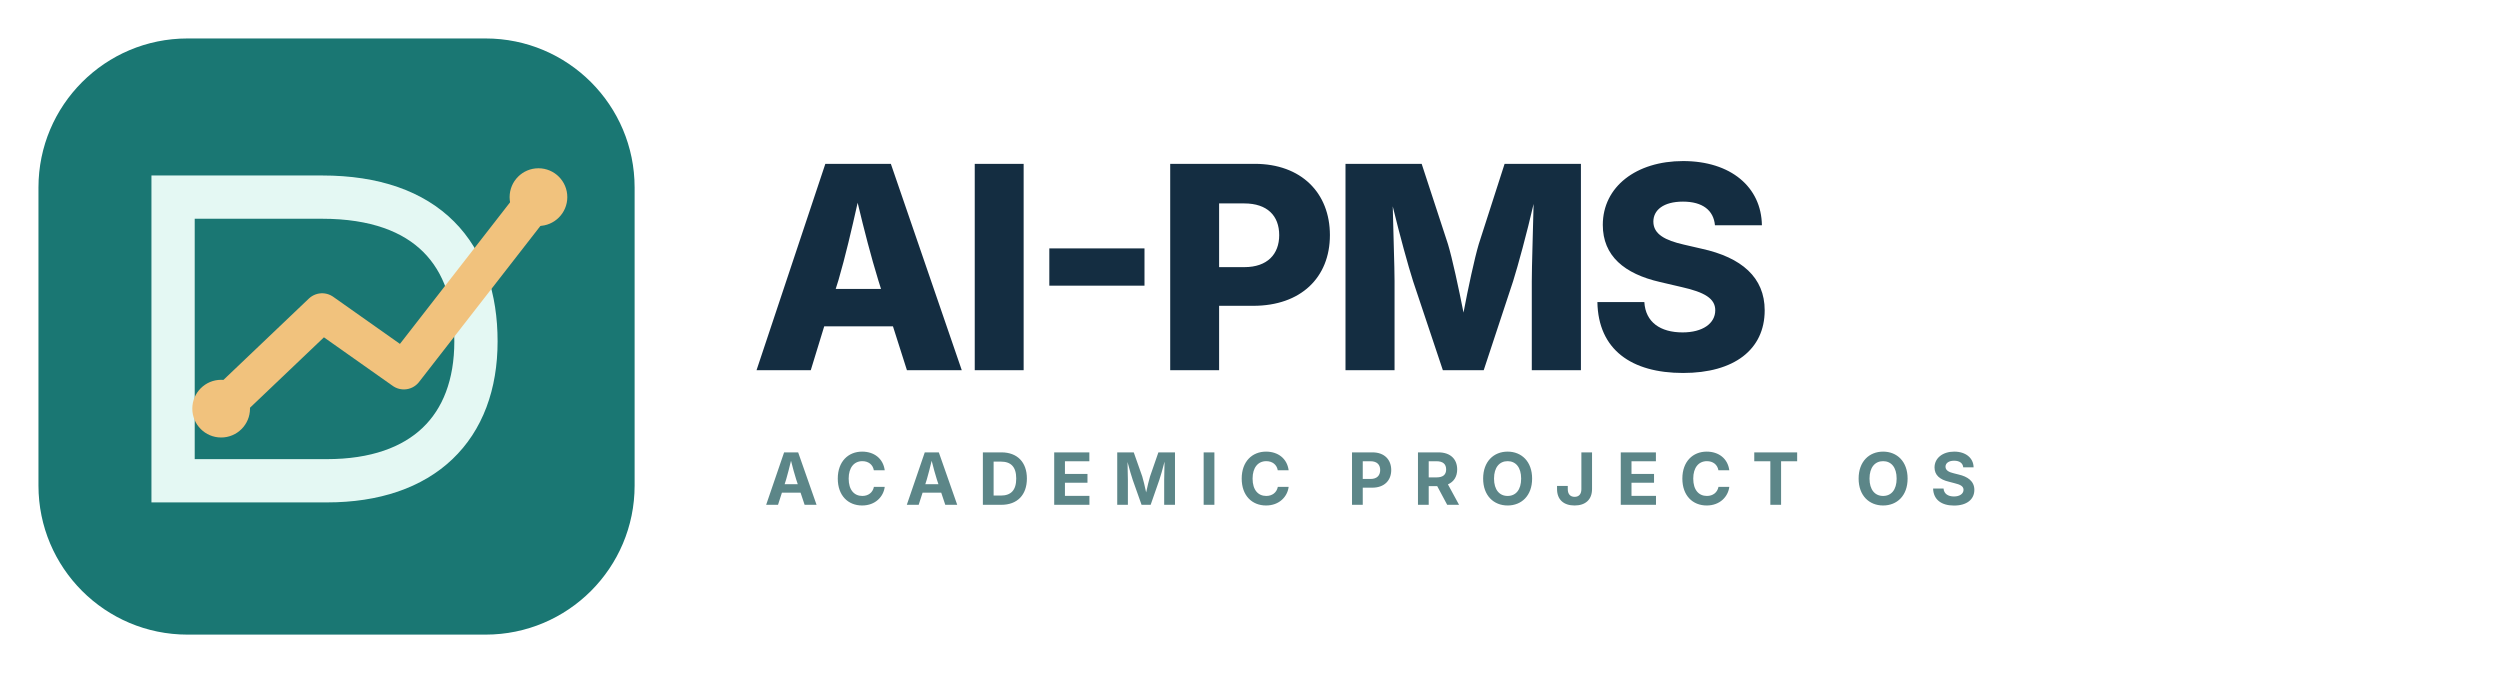
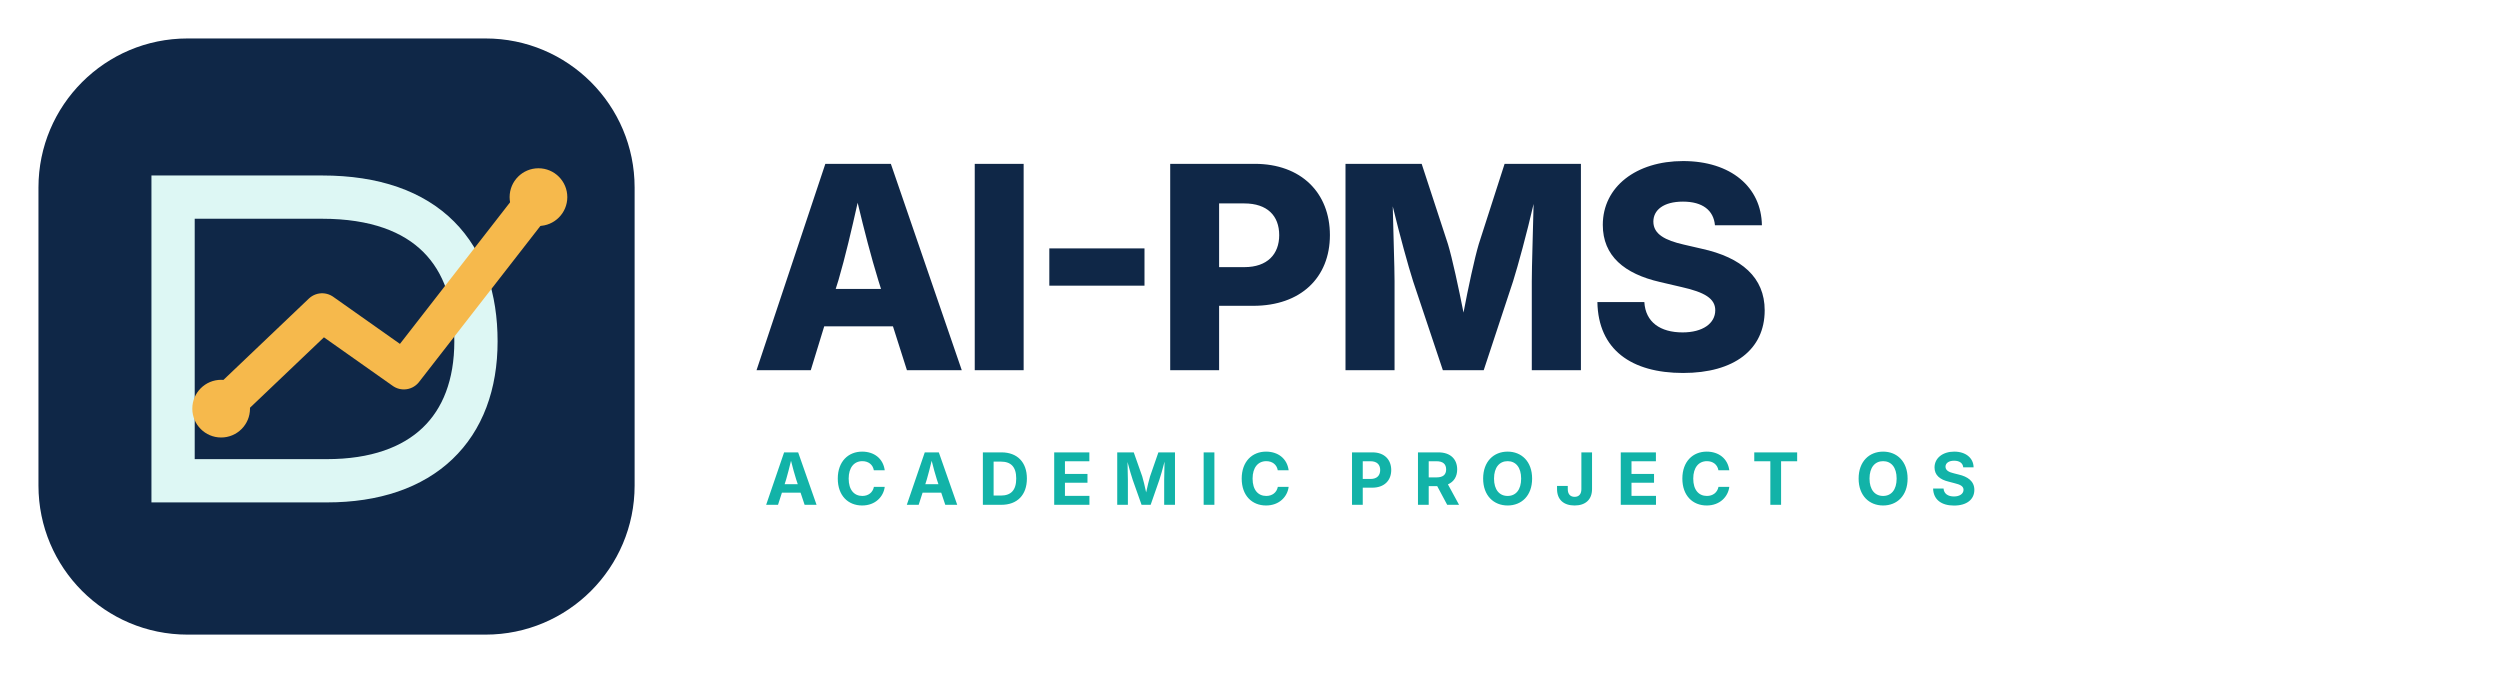
<svg xmlns="http://www.w3.org/2000/svg" viewBox="0 0 520 140" role="img" aria-labelledby="title desc">
-   <rect x="8" y="8" width="124" height="124" rx="31" fill="#1A7773" />
-   <path d="M36 100V41h31c22 0 32 12 32 30s-11 29-31 29H36Z" fill="none" stroke="#E4F8F3" stroke-width="9" stroke-linecap="round" />
-   <path d="m46 85 21-20 17 12 28-36" fill="none" stroke="#F1C27D" stroke-width="8" stroke-linecap="round" stroke-linejoin="round" />
-   <circle cx="46" cy="85" r="6" fill="#F1C27D" />
-   <circle cx="112" cy="41" r="6" fill="#F1C27D" />
-   <text x="156" y="77" font-size="59" font-family="Inter,Arial,sans-serif" font-weight="800" letter-spacing="-2" fill="#142D41">AI-PMS</text>
-   <text x="159" y="105" font-size="15" font-family="Inter,Arial,sans-serif" font-weight="700" letter-spacing="4" fill="#5C8688">ACADEMIC PROJECT OS</text>
+   <rect x="8" y="8" width="124" height="124" rx="31" fill="#0F2747" />
+   <path d="M36 100V41h31c22 0 32 12 32 30s-11 29-31 29H36Z" fill="none" stroke="#DDF7F4" stroke-width="9" stroke-linecap="round" />
+   <path d="m46 85 21-20 17 12 28-36" fill="none" stroke="#F6B94C" stroke-width="8" stroke-linecap="round" stroke-linejoin="round" />
+   <circle cx="46" cy="85" r="6" fill="#F6B94C" />
+   <circle cx="112" cy="41" r="6" fill="#F6B94C" />
+   <text x="156" y="77" font-size="59" font-family="Inter,Arial,sans-serif" font-weight="800" letter-spacing="-2" fill="#0F2747">AI-PMS</text>
+   <text x="159" y="105" font-size="15" font-family="Inter,Arial,sans-serif" font-weight="700" letter-spacing="4" fill="#12B3A8">ACADEMIC PROJECT OS</text>
</svg>
